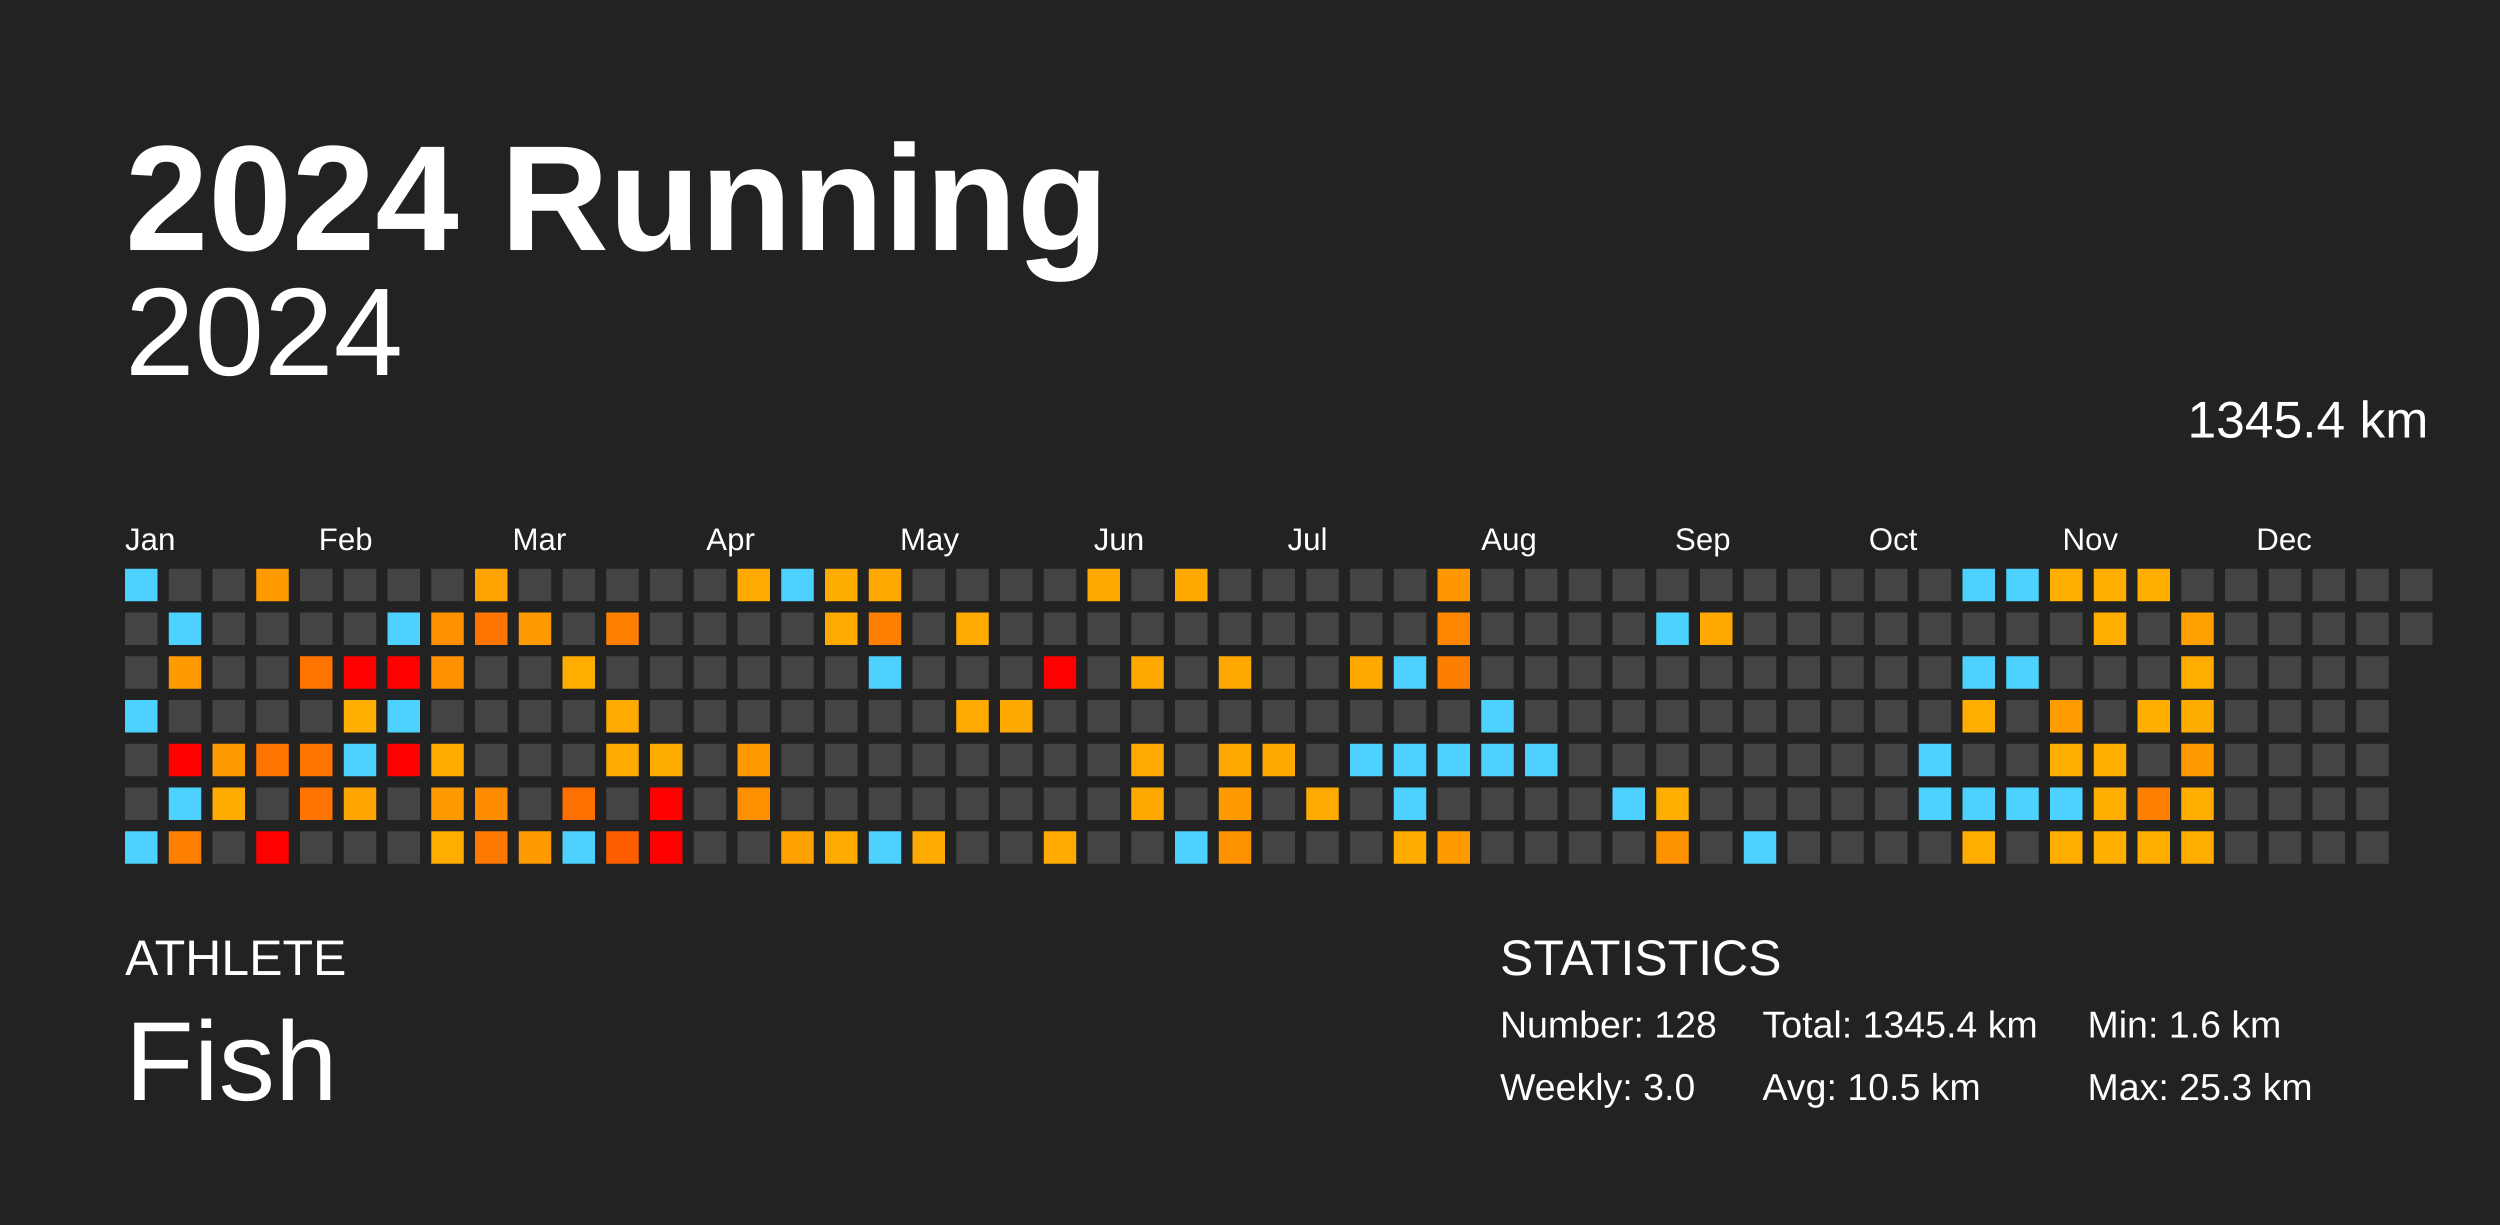
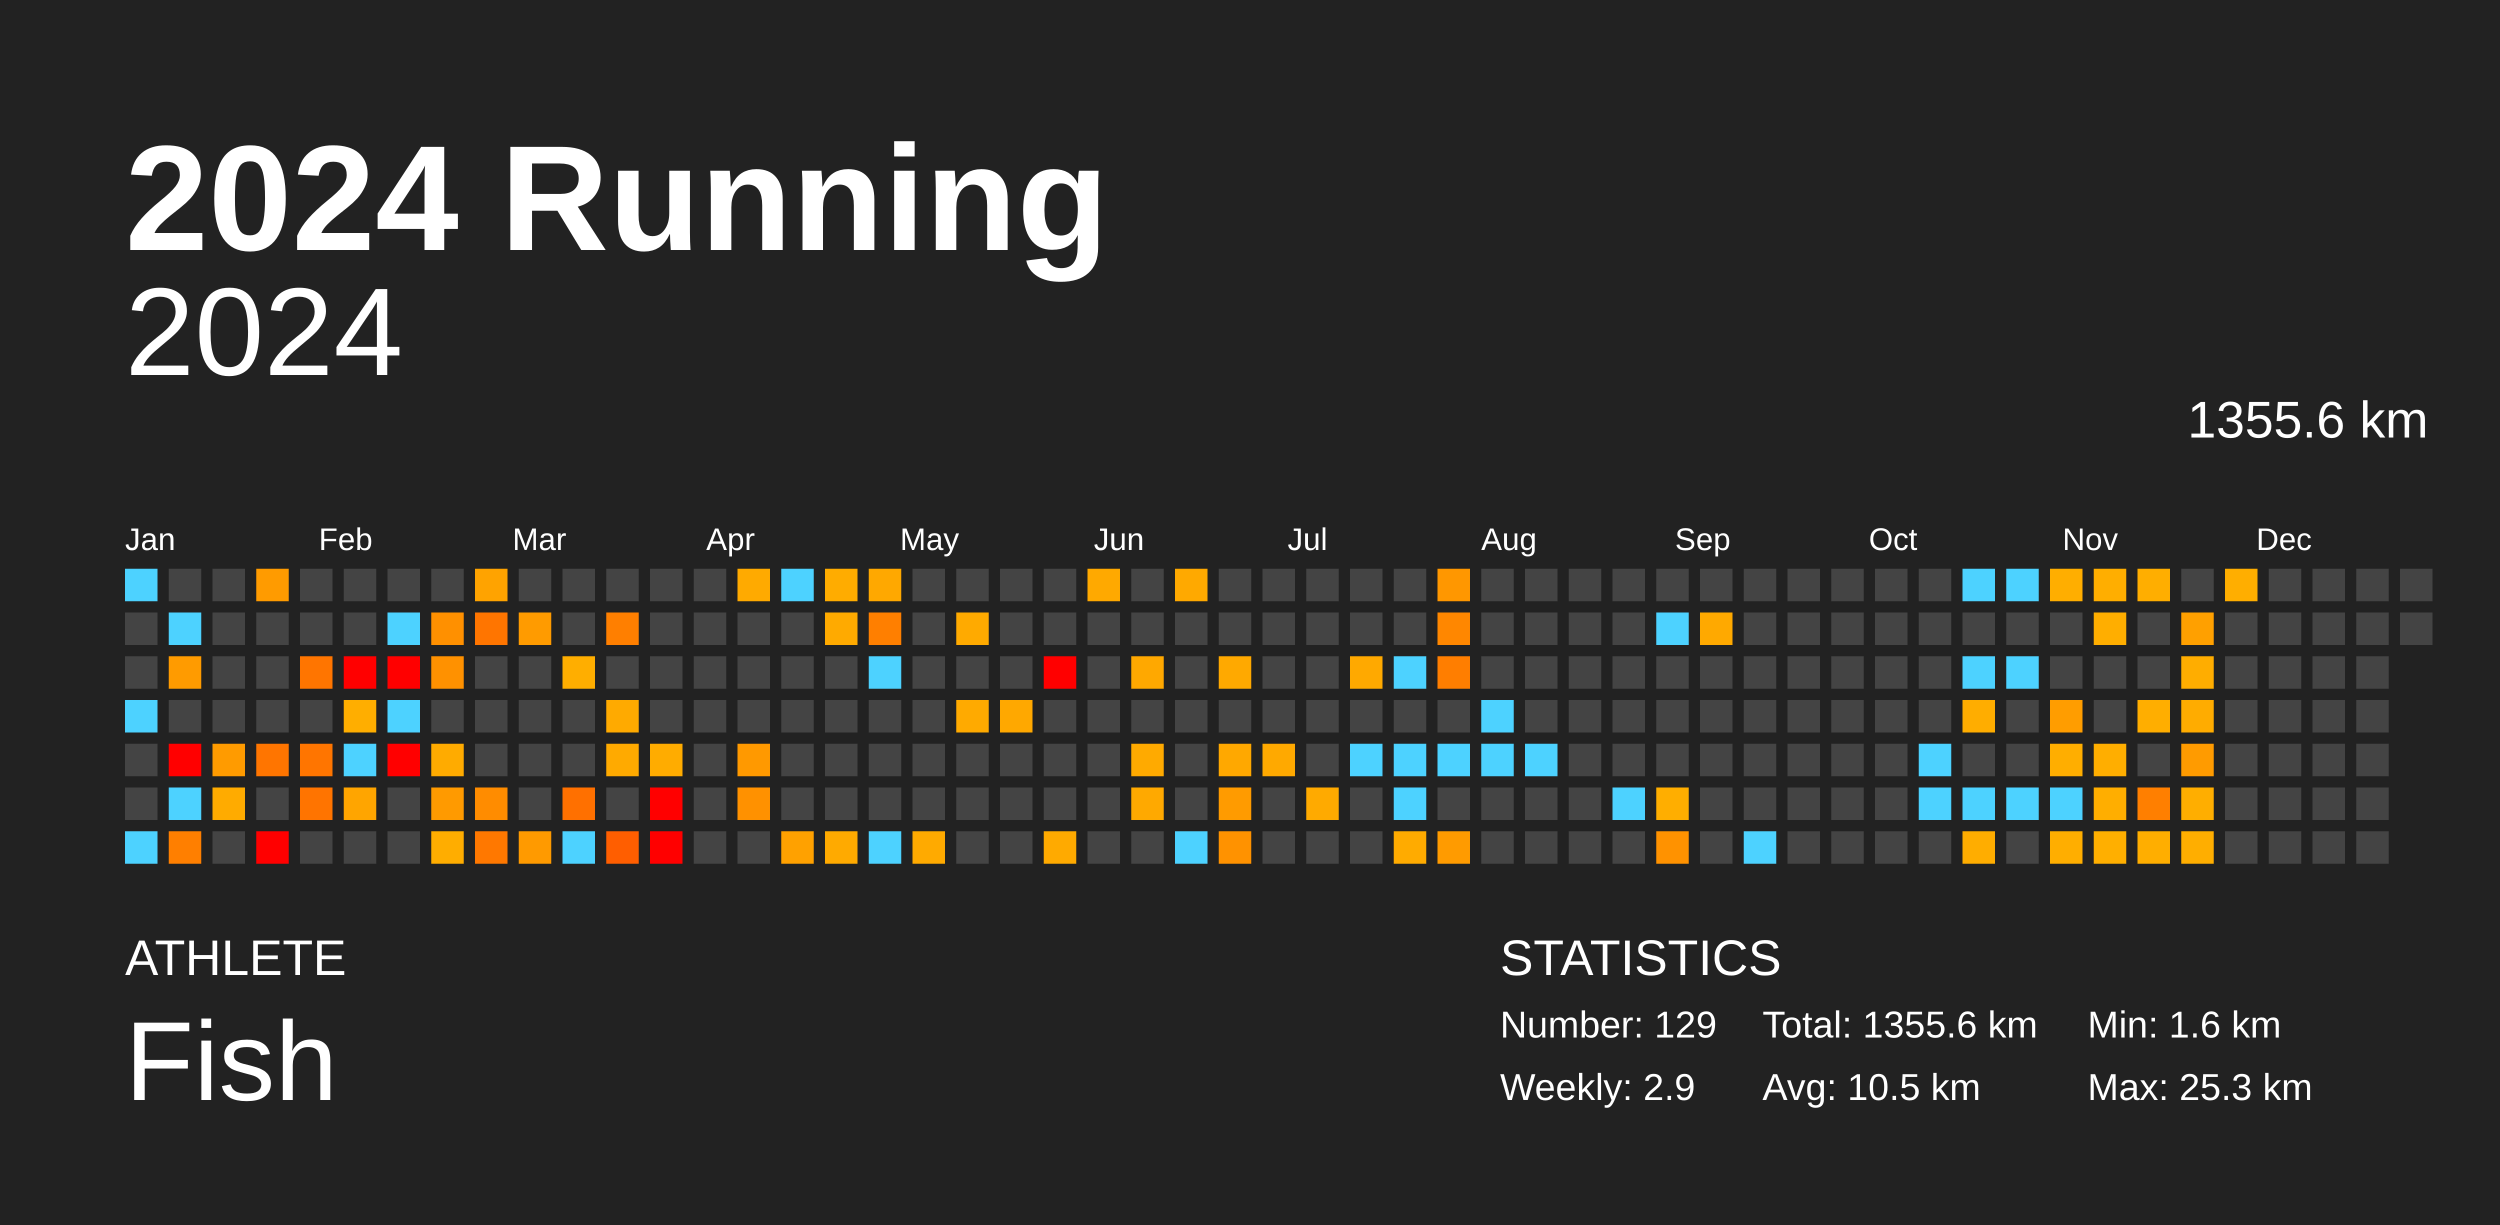
<svg xmlns="http://www.w3.org/2000/svg" baseProfile="full" height="98mm" version="1.1" viewBox="0,0,200,98" width="200mm">
  <defs />
  <rect fill="#222222" height="98" width="200" x="0" y="0" />
  <text fill="#FFFFFF" style="font-size:12px; font-family:Arial; font-weight:bold;" x="10" y="20">2024 Running</text>
  <text fill="#FFFFFF" style="font-size:4px; font-family:Arial" x="10" y="78">ATHLETE</text>
  <text fill="#FFFFFF" style="font-size:9px; font-family:Arial" x="10" y="88">Fish</text>
  <text fill="#FFFFFF" style="font-size:4px; font-family:Arial" x="120" y="78">STATISTICS</text>
-   <text fill="#FFFFFF" style="font-size:3px; font-family:Arial" x="120" y="83">Number: 128</text>
-   <text fill="#FFFFFF" style="font-size:3px; font-family:Arial" x="120" y="88">Weekly: 3.0</text>
-   <text fill="#FFFFFF" style="font-size:3px; font-family:Arial" x="141" y="83">Total: 1345.4 km</text>
+   <text fill="#FFFFFF" style="font-size:3px; font-family:Arial" x="120" y="83">Number: 129</text>
+   <text fill="#FFFFFF" style="font-size:3px; font-family:Arial" x="120" y="88">Weekly: 2.9</text>
+   <text fill="#FFFFFF" style="font-size:3px; font-family:Arial" x="141" y="83">Total: 1355.6 km</text>
  <text fill="#FFFFFF" style="font-size:3px; font-family:Arial" x="141" y="88">Avg: 10.5 km</text>
  <text fill="#FFFFFF" style="font-size:3px; font-family:Arial" x="167" y="83">Min: 1.6 km</text>
  <text fill="#FFFFFF" style="font-size:3px; font-family:Arial" x="167" y="88">Max: 25.3 km</text>
  <text alignment-baseline="hanging" fill="#FFFFFF" style="font-size:10.0px; font-family:Arial;" x="10" y="30">2024</text>
-   <text alignment-baseline="hanging" fill="#FFFFFF" style="font-size:4.125px; font-family:Arial;" x="175" y="35">1345.4 km</text>
+   <text alignment-baseline="hanging" fill="#FFFFFF" style="font-size:4.125px; font-family:Arial;" x="175" y="35">1355.6 km</text>
  <text fill="#FFFFFF" style="font-size:2.5px; font-family:Arial" x="10.0" y="44">Jan</text>
  <text fill="#FFFFFF" style="font-size:2.5px; font-family:Arial" x="25.5" y="44">Feb</text>
  <text fill="#FFFFFF" style="font-size:2.5px; font-family:Arial" x="41.0" y="44">Mar</text>
  <text fill="#FFFFFF" style="font-size:2.5px; font-family:Arial" x="56.5" y="44">Apr</text>
  <text fill="#FFFFFF" style="font-size:2.5px; font-family:Arial" x="72.0" y="44">May</text>
  <text fill="#FFFFFF" style="font-size:2.5px; font-family:Arial" x="87.5" y="44">Jun</text>
  <text fill="#FFFFFF" style="font-size:2.5px; font-family:Arial" x="103.0" y="44">Jul</text>
  <text fill="#FFFFFF" style="font-size:2.5px; font-family:Arial" x="118.5" y="44">Aug</text>
  <text fill="#FFFFFF" style="font-size:2.5px; font-family:Arial" x="134.0" y="44">Sep</text>
  <text fill="#FFFFFF" style="font-size:2.5px; font-family:Arial" x="149.5" y="44">Oct</text>
  <text fill="#FFFFFF" style="font-size:2.5px; font-family:Arial" x="165.0" y="44">Nov</text>
  <text fill="#FFFFFF" style="font-size:2.5px; font-family:Arial" x="180.5" y="44">Dec</text>
  <rect fill="#4dd2ff" height="2.6" width="2.6" x="10.0" y="45.5" />
  <rect fill="#444444" height="2.6" width="2.6" x="10.0" y="49.0" />
  <rect fill="#444444" height="2.6" width="2.6" x="10.0" y="52.5" />
  <rect fill="#4dd2ff" height="2.6" width="2.6" x="10.0" y="56.0" />
  <rect fill="#444444" height="2.6" width="2.6" x="10.0" y="59.5" />
  <rect fill="#444444" height="2.6" width="2.6" x="10.0" y="63.0" />
  <rect fill="#4dd2ff" height="2.6" width="2.6" x="10.0" y="66.5" />
  <rect fill="#444444" height="2.6" width="2.6" x="13.5" y="45.5" />
  <rect fill="#4dd2ff" height="2.6" width="2.6" x="13.5" y="49.0" />
  <rect fill="#ff9b00" height="2.6" width="2.6" x="13.5" y="52.5" />
  <rect fill="#444444" height="2.6" width="2.6" x="13.5" y="56.0" />
  <rect fill="red" height="2.6" width="2.6" x="13.5" y="59.5" />
  <rect fill="#4dd2ff" height="2.6" width="2.6" x="13.5" y="63.0" />
  <rect fill="#ff7f00" height="2.6" width="2.6" x="13.5" y="66.5" />
  <rect fill="#444444" height="2.6" width="2.6" x="17.0" y="45.5" />
  <rect fill="#444444" height="2.6" width="2.6" x="17.0" y="49.0" />
  <rect fill="#444444" height="2.6" width="2.6" x="17.0" y="52.5" />
  <rect fill="#444444" height="2.6" width="2.6" x="17.0" y="56.0" />
  <rect fill="#ff9b00" height="2.6" width="2.6" x="17.0" y="59.5" />
  <rect fill="#ffab00" height="2.6" width="2.6" x="17.0" y="63.0" />
  <rect fill="#444444" height="2.6" width="2.6" x="17.0" y="66.5" />
  <rect fill="#ff9b00" height="2.6" width="2.6" x="20.5" y="45.5" />
  <rect fill="#444444" height="2.6" width="2.6" x="20.5" y="49.0" />
  <rect fill="#444444" height="2.6" width="2.6" x="20.5" y="52.5" />
  <rect fill="#444444" height="2.6" width="2.6" x="20.5" y="56.0" />
  <rect fill="#ff7500" height="2.6" width="2.6" x="20.5" y="59.5" />
  <rect fill="#444444" height="2.6" width="2.6" x="20.5" y="63.0" />
  <rect fill="red" height="2.6" width="2.6" x="20.5" y="66.5" />
  <rect fill="#444444" height="2.6" width="2.6" x="24.0" y="45.5" />
  <rect fill="#444444" height="2.6" width="2.6" x="24.0" y="49.0" />
  <rect fill="#ff7500" height="2.6" width="2.6" x="24.0" y="52.5" />
  <rect fill="#444444" height="2.6" width="2.6" x="24.0" y="56.0" />
  <rect fill="#ff7500" height="2.6" width="2.6" x="24.0" y="59.5" />
  <rect fill="#ff7400" height="2.6" width="2.6" x="24.0" y="63.0" />
  <rect fill="#444444" height="2.6" width="2.6" x="24.0" y="66.5" />
  <rect fill="#444444" height="2.6" width="2.6" x="27.5" y="45.5" />
  <rect fill="#444444" height="2.6" width="2.6" x="27.5" y="49.0" />
  <rect fill="red" height="2.6" width="2.6" x="27.5" y="52.5" />
  <rect fill="#ffae00" height="2.6" width="2.6" x="27.5" y="56.0" />
  <rect fill="#4dd2ff" height="2.6" width="2.6" x="27.5" y="59.5" />
  <rect fill="#ffa500" height="2.6" width="2.6" x="27.5" y="63.0" />
  <rect fill="#444444" height="2.6" width="2.6" x="27.5" y="66.5" />
  <rect fill="#444444" height="2.6" width="2.6" x="31.0" y="45.5" />
  <rect fill="#4dd2ff" height="2.6" width="2.6" x="31.0" y="49.0" />
  <rect fill="red" height="2.6" width="2.6" x="31.0" y="52.5" />
  <rect fill="#4dd2ff" height="2.6" width="2.6" x="31.0" y="56.0" />
  <rect fill="red" height="2.6" width="2.6" x="31.0" y="59.5" />
  <rect fill="#444444" height="2.6" width="2.6" x="31.0" y="63.0" />
  <rect fill="#444444" height="2.6" width="2.6" x="31.0" y="66.5" />
  <rect fill="#444444" height="2.6" width="2.6" x="34.5" y="45.5" />
  <rect fill="#ff9000" height="2.6" width="2.6" x="34.5" y="49.0" />
  <rect fill="#ff9100" height="2.6" width="2.6" x="34.5" y="52.5" />
  <rect fill="#444444" height="2.6" width="2.6" x="34.5" y="56.0" />
  <rect fill="#ffab00" height="2.6" width="2.6" x="34.5" y="59.5" />
  <rect fill="#ff9a00" height="2.6" width="2.6" x="34.5" y="63.0" />
  <rect fill="#ffad00" height="2.6" width="2.6" x="34.5" y="66.5" />
  <rect fill="#ffa300" height="2.6" width="2.6" x="38.0" y="45.5" />
  <rect fill="#ff7500" height="2.6" width="2.6" x="38.0" y="49.0" />
  <rect fill="#444444" height="2.6" width="2.6" x="38.0" y="52.5" />
  <rect fill="#444444" height="2.6" width="2.6" x="38.0" y="56.0" />
  <rect fill="#444444" height="2.6" width="2.6" x="38.0" y="59.5" />
  <rect fill="#ff8c00" height="2.6" width="2.6" x="38.0" y="63.0" />
  <rect fill="#ff7800" height="2.6" width="2.6" x="38.0" y="66.5" />
  <rect fill="#444444" height="2.6" width="2.6" x="41.5" y="45.5" />
  <rect fill="#ff9b00" height="2.6" width="2.6" x="41.5" y="49.0" />
  <rect fill="#444444" height="2.6" width="2.6" x="41.5" y="52.5" />
  <rect fill="#444444" height="2.6" width="2.6" x="41.5" y="56.0" />
  <rect fill="#444444" height="2.6" width="2.6" x="41.5" y="59.5" />
  <rect fill="#444444" height="2.6" width="2.6" x="41.5" y="63.0" />
  <rect fill="#ff9a00" height="2.6" width="2.6" x="41.5" y="66.5" />
  <rect fill="#444444" height="2.6" width="2.6" x="45.0" y="45.5" />
  <rect fill="#444444" height="2.6" width="2.6" x="45.0" y="49.0" />
  <rect fill="#ffae00" height="2.6" width="2.6" x="45.0" y="52.5" />
  <rect fill="#444444" height="2.6" width="2.6" x="45.0" y="56.0" />
  <rect fill="#444444" height="2.6" width="2.6" x="45.0" y="59.5" />
  <rect fill="#ff7000" height="2.6" width="2.6" x="45.0" y="63.0" />
  <rect fill="#4dd2ff" height="2.6" width="2.6" x="45.0" y="66.5" />
  <rect fill="#444444" height="2.6" width="2.6" x="48.5" y="45.5" />
  <rect fill="#ff7f00" height="2.6" width="2.6" x="48.5" y="49.0" />
  <rect fill="#444444" height="2.6" width="2.6" x="48.5" y="52.5" />
  <rect fill="#ffaa00" height="2.6" width="2.6" x="48.5" y="56.0" />
  <rect fill="#ffaa00" height="2.6" width="2.6" x="48.5" y="59.5" />
  <rect fill="#444444" height="2.6" width="2.6" x="48.5" y="63.0" />
  <rect fill="#ff5e00" height="2.6" width="2.6" x="48.5" y="66.5" />
  <rect fill="#444444" height="2.6" width="2.6" x="52.0" y="45.5" />
  <rect fill="#444444" height="2.6" width="2.6" x="52.0" y="49.0" />
  <rect fill="#444444" height="2.6" width="2.6" x="52.0" y="52.5" />
  <rect fill="#444444" height="2.6" width="2.6" x="52.0" y="56.0" />
  <rect fill="#ffac00" height="2.6" width="2.6" x="52.0" y="59.5" />
  <rect fill="red" height="2.6" width="2.6" x="52.0" y="63.0" />
  <rect fill="red" height="2.6" width="2.6" x="52.0" y="66.5" />
  <rect fill="#444444" height="2.6" width="2.6" x="55.5" y="45.5" />
  <rect fill="#444444" height="2.6" width="2.6" x="55.5" y="49.0" />
  <rect fill="#444444" height="2.6" width="2.6" x="55.5" y="52.5" />
  <rect fill="#444444" height="2.6" width="2.6" x="55.5" y="56.0" />
  <rect fill="#444444" height="2.6" width="2.6" x="55.5" y="59.5" />
  <rect fill="#444444" height="2.6" width="2.6" x="55.5" y="63.0" />
  <rect fill="#444444" height="2.6" width="2.6" x="55.5" y="66.5" />
  <rect fill="#ffaa00" height="2.6" width="2.6" x="59.0" y="45.5" />
  <rect fill="#444444" height="2.6" width="2.6" x="59.0" y="49.0" />
  <rect fill="#444444" height="2.6" width="2.6" x="59.0" y="52.5" />
  <rect fill="#444444" height="2.6" width="2.6" x="59.0" y="56.0" />
  <rect fill="#ff9900" height="2.6" width="2.6" x="59.0" y="59.5" />
  <rect fill="#ff9100" height="2.6" width="2.6" x="59.0" y="63.0" />
  <rect fill="#444444" height="2.6" width="2.6" x="59.0" y="66.5" />
  <rect fill="#4dd2ff" height="2.6" width="2.6" x="62.5" y="45.5" />
  <rect fill="#444444" height="2.6" width="2.6" x="62.5" y="49.0" />
  <rect fill="#444444" height="2.6" width="2.6" x="62.5" y="52.5" />
  <rect fill="#444444" height="2.6" width="2.6" x="62.5" y="56.0" />
  <rect fill="#444444" height="2.6" width="2.6" x="62.5" y="59.5" />
  <rect fill="#444444" height="2.6" width="2.6" x="62.5" y="63.0" />
  <rect fill="#ffa100" height="2.6" width="2.6" x="62.5" y="66.5" />
  <rect fill="#ffac00" height="2.6" width="2.6" x="66.0" y="45.5" />
  <rect fill="#ffaa00" height="2.6" width="2.6" x="66.0" y="49.0" />
  <rect fill="#444444" height="2.6" width="2.6" x="66.0" y="52.5" />
  <rect fill="#444444" height="2.6" width="2.6" x="66.0" y="56.0" />
  <rect fill="#444444" height="2.6" width="2.6" x="66.0" y="59.5" />
  <rect fill="#444444" height="2.6" width="2.6" x="66.0" y="63.0" />
  <rect fill="#ffaa00" height="2.6" width="2.6" x="66.0" y="66.5" />
  <rect fill="#ffa800" height="2.6" width="2.6" x="69.5" y="45.5" />
  <rect fill="#ff7f00" height="2.6" width="2.6" x="69.5" y="49.0" />
  <rect fill="#4dd2ff" height="2.6" width="2.6" x="69.5" y="52.5" />
  <rect fill="#444444" height="2.6" width="2.6" x="69.5" y="56.0" />
  <rect fill="#444444" height="2.6" width="2.6" x="69.5" y="59.5" />
  <rect fill="#444444" height="2.6" width="2.6" x="69.5" y="63.0" />
  <rect fill="#4dd2ff" height="2.6" width="2.6" x="69.5" y="66.5" />
  <rect fill="#444444" height="2.6" width="2.6" x="73.0" y="45.5" />
  <rect fill="#444444" height="2.6" width="2.6" x="73.0" y="49.0" />
  <rect fill="#444444" height="2.6" width="2.6" x="73.0" y="52.5" />
  <rect fill="#444444" height="2.6" width="2.6" x="73.0" y="56.0" />
  <rect fill="#444444" height="2.6" width="2.6" x="73.0" y="59.5" />
  <rect fill="#444444" height="2.6" width="2.6" x="73.0" y="63.0" />
  <rect fill="#ffaa00" height="2.6" width="2.6" x="73.0" y="66.5" />
  <rect fill="#444444" height="2.6" width="2.6" x="76.5" y="45.5" />
  <rect fill="#ffaa00" height="2.6" width="2.6" x="76.5" y="49.0" />
  <rect fill="#444444" height="2.6" width="2.6" x="76.5" y="52.5" />
  <rect fill="#ffaa00" height="2.6" width="2.6" x="76.5" y="56.0" />
  <rect fill="#444444" height="2.6" width="2.6" x="76.5" y="59.5" />
  <rect fill="#444444" height="2.6" width="2.6" x="76.5" y="63.0" />
  <rect fill="#444444" height="2.6" width="2.6" x="76.5" y="66.5" />
  <rect fill="#444444" height="2.6" width="2.6" x="80.0" y="45.5" />
  <rect fill="#444444" height="2.6" width="2.6" x="80.0" y="49.0" />
  <rect fill="#444444" height="2.6" width="2.6" x="80.0" y="52.5" />
  <rect fill="#ffa800" height="2.6" width="2.6" x="80.0" y="56.0" />
  <rect fill="#444444" height="2.6" width="2.6" x="80.0" y="59.5" />
  <rect fill="#444444" height="2.6" width="2.6" x="80.0" y="63.0" />
  <rect fill="#444444" height="2.6" width="2.6" x="80.0" y="66.5" />
  <rect fill="#444444" height="2.6" width="2.6" x="83.5" y="45.5" />
  <rect fill="#444444" height="2.6" width="2.6" x="83.5" y="49.0" />
  <rect fill="red" height="2.6" width="2.6" x="83.5" y="52.5" />
  <rect fill="#444444" height="2.6" width="2.6" x="83.5" y="56.0" />
  <rect fill="#444444" height="2.6" width="2.6" x="83.5" y="59.5" />
  <rect fill="#444444" height="2.6" width="2.6" x="83.5" y="63.0" />
  <rect fill="#ffaa00" height="2.6" width="2.6" x="83.5" y="66.5" />
  <rect fill="#ffa900" height="2.6" width="2.6" x="87.0" y="45.5" />
  <rect fill="#444444" height="2.6" width="2.6" x="87.0" y="49.0" />
  <rect fill="#444444" height="2.6" width="2.6" x="87.0" y="52.5" />
  <rect fill="#444444" height="2.6" width="2.6" x="87.0" y="56.0" />
  <rect fill="#444444" height="2.6" width="2.6" x="87.0" y="59.5" />
  <rect fill="#444444" height="2.6" width="2.6" x="87.0" y="63.0" />
  <rect fill="#444444" height="2.6" width="2.6" x="87.0" y="66.5" />
  <rect fill="#444444" height="2.6" width="2.6" x="90.5" y="45.5" />
  <rect fill="#444444" height="2.6" width="2.6" x="90.5" y="49.0" />
  <rect fill="#ffa800" height="2.6" width="2.6" x="90.5" y="52.5" />
  <rect fill="#444444" height="2.6" width="2.6" x="90.5" y="56.0" />
  <rect fill="#ffaa00" height="2.6" width="2.6" x="90.5" y="59.5" />
  <rect fill="#ffa900" height="2.6" width="2.6" x="90.5" y="63.0" />
  <rect fill="#444444" height="2.6" width="2.6" x="90.5" y="66.5" />
  <rect fill="#ffa900" height="2.6" width="2.6" x="94.0" y="45.5" />
  <rect fill="#444444" height="2.6" width="2.6" x="94.0" y="49.0" />
  <rect fill="#444444" height="2.6" width="2.6" x="94.0" y="52.5" />
  <rect fill="#444444" height="2.6" width="2.6" x="94.0" y="56.0" />
  <rect fill="#444444" height="2.6" width="2.6" x="94.0" y="59.5" />
  <rect fill="#444444" height="2.6" width="2.6" x="94.0" y="63.0" />
  <rect fill="#4dd2ff" height="2.6" width="2.6" x="94.0" y="66.5" />
  <rect fill="#444444" height="2.6" width="2.6" x="97.5" y="45.5" />
  <rect fill="#444444" height="2.6" width="2.6" x="97.5" y="49.0" />
  <rect fill="#ffa900" height="2.6" width="2.6" x="97.5" y="52.5" />
  <rect fill="#444444" height="2.6" width="2.6" x="97.5" y="56.0" />
  <rect fill="#ffa800" height="2.6" width="2.6" x="97.5" y="59.5" />
  <rect fill="#ff9b00" height="2.6" width="2.6" x="97.5" y="63.0" />
  <rect fill="#ff9200" height="2.6" width="2.6" x="97.5" y="66.5" />
  <rect fill="#444444" height="2.6" width="2.6" x="101.0" y="45.5" />
  <rect fill="#444444" height="2.6" width="2.6" x="101.0" y="49.0" />
  <rect fill="#444444" height="2.6" width="2.6" x="101.0" y="52.5" />
  <rect fill="#444444" height="2.6" width="2.6" x="101.0" y="56.0" />
  <rect fill="#ffa900" height="2.6" width="2.6" x="101.0" y="59.5" />
  <rect fill="#444444" height="2.6" width="2.6" x="101.0" y="63.0" />
  <rect fill="#444444" height="2.6" width="2.6" x="101.0" y="66.5" />
  <rect fill="#444444" height="2.6" width="2.6" x="104.5" y="45.5" />
  <rect fill="#444444" height="2.6" width="2.6" x="104.5" y="49.0" />
  <rect fill="#444444" height="2.6" width="2.6" x="104.5" y="52.5" />
  <rect fill="#444444" height="2.6" width="2.6" x="104.5" y="56.0" />
  <rect fill="#444444" height="2.6" width="2.6" x="104.5" y="59.5" />
  <rect fill="#ffaa00" height="2.6" width="2.6" x="104.5" y="63.0" />
  <rect fill="#444444" height="2.6" width="2.6" x="104.5" y="66.5" />
  <rect fill="#444444" height="2.6" width="2.6" x="108.0" y="45.5" />
  <rect fill="#444444" height="2.6" width="2.6" x="108.0" y="49.0" />
  <rect fill="#ffa900" height="2.6" width="2.6" x="108.0" y="52.5" />
  <rect fill="#444444" height="2.6" width="2.6" x="108.0" y="56.0" />
  <rect fill="#4dd2ff" height="2.6" width="2.6" x="108.0" y="59.5" />
  <rect fill="#444444" height="2.6" width="2.6" x="108.0" y="63.0" />
  <rect fill="#444444" height="2.6" width="2.6" x="108.0" y="66.5" />
  <rect fill="#444444" height="2.6" width="2.6" x="111.5" y="45.5" />
  <rect fill="#444444" height="2.6" width="2.6" x="111.5" y="49.0" />
  <rect fill="#4dd2ff" height="2.6" width="2.6" x="111.5" y="52.5" />
  <rect fill="#444444" height="2.6" width="2.6" x="111.5" y="56.0" />
  <rect fill="#4dd2ff" height="2.6" width="2.6" x="111.5" y="59.5" />
  <rect fill="#4dd2ff" height="2.6" width="2.6" x="111.5" y="63.0" />
  <rect fill="#ffab00" height="2.6" width="2.6" x="111.5" y="66.5" />
  <rect fill="#ff9700" height="2.6" width="2.6" x="115.0" y="45.5" />
  <rect fill="#ff8700" height="2.6" width="2.6" x="115.0" y="49.0" />
  <rect fill="#ff7e00" height="2.6" width="2.6" x="115.0" y="52.5" />
  <rect fill="#444444" height="2.6" width="2.6" x="115.0" y="56.0" />
  <rect fill="#4dd2ff" height="2.6" width="2.6" x="115.0" y="59.5" />
  <rect fill="#444444" height="2.6" width="2.6" x="115.0" y="63.0" />
  <rect fill="#ff9b00" height="2.6" width="2.6" x="115.0" y="66.5" />
  <rect fill="#444444" height="2.6" width="2.6" x="118.5" y="45.5" />
  <rect fill="#444444" height="2.6" width="2.6" x="118.5" y="49.0" />
  <rect fill="#444444" height="2.6" width="2.6" x="118.5" y="52.5" />
  <rect fill="#4dd2ff" height="2.6" width="2.6" x="118.5" y="56.0" />
  <rect fill="#4dd2ff" height="2.6" width="2.6" x="118.5" y="59.5" />
  <rect fill="#444444" height="2.6" width="2.6" x="118.5" y="63.0" />
  <rect fill="#444444" height="2.6" width="2.6" x="118.5" y="66.5" />
  <rect fill="#444444" height="2.6" width="2.6" x="122.0" y="45.5" />
  <rect fill="#444444" height="2.6" width="2.6" x="122.0" y="49.0" />
  <rect fill="#444444" height="2.6" width="2.6" x="122.0" y="52.5" />
  <rect fill="#444444" height="2.6" width="2.6" x="122.0" y="56.0" />
  <rect fill="#4dd2ff" height="2.6" width="2.6" x="122.0" y="59.5" />
  <rect fill="#444444" height="2.6" width="2.6" x="122.0" y="63.0" />
  <rect fill="#444444" height="2.6" width="2.6" x="122.0" y="66.5" />
  <rect fill="#444444" height="2.6" width="2.6" x="125.5" y="45.5" />
  <rect fill="#444444" height="2.6" width="2.6" x="125.5" y="49.0" />
  <rect fill="#444444" height="2.6" width="2.6" x="125.5" y="52.5" />
  <rect fill="#444444" height="2.6" width="2.6" x="125.5" y="56.0" />
  <rect fill="#444444" height="2.6" width="2.6" x="125.5" y="59.5" />
  <rect fill="#444444" height="2.6" width="2.6" x="125.5" y="63.0" />
  <rect fill="#444444" height="2.6" width="2.6" x="125.5" y="66.5" />
  <rect fill="#444444" height="2.6" width="2.6" x="129.0" y="45.5" />
  <rect fill="#444444" height="2.6" width="2.6" x="129.0" y="49.0" />
  <rect fill="#444444" height="2.6" width="2.6" x="129.0" y="52.5" />
  <rect fill="#444444" height="2.6" width="2.6" x="129.0" y="56.0" />
  <rect fill="#444444" height="2.6" width="2.6" x="129.0" y="59.5" />
  <rect fill="#4dd2ff" height="2.6" width="2.6" x="129.0" y="63.0" />
  <rect fill="#444444" height="2.6" width="2.6" x="129.0" y="66.5" />
  <rect fill="#444444" height="2.6" width="2.6" x="132.5" y="45.5" />
  <rect fill="#4dd2ff" height="2.6" width="2.6" x="132.5" y="49.0" />
  <rect fill="#444444" height="2.6" width="2.6" x="132.5" y="52.5" />
  <rect fill="#444444" height="2.6" width="2.6" x="132.5" y="56.0" />
  <rect fill="#444444" height="2.6" width="2.6" x="132.5" y="59.5" />
  <rect fill="#ffae00" height="2.6" width="2.6" x="132.5" y="63.0" />
  <rect fill="#ff9200" height="2.6" width="2.6" x="132.5" y="66.5" />
  <rect fill="#444444" height="2.6" width="2.6" x="136.0" y="45.5" />
  <rect fill="#ffa900" height="2.6" width="2.6" x="136.0" y="49.0" />
  <rect fill="#444444" height="2.6" width="2.6" x="136.0" y="52.5" />
  <rect fill="#444444" height="2.6" width="2.6" x="136.0" y="56.0" />
  <rect fill="#444444" height="2.6" width="2.6" x="136.0" y="59.5" />
  <rect fill="#444444" height="2.6" width="2.6" x="136.0" y="63.0" />
  <rect fill="#444444" height="2.6" width="2.6" x="136.0" y="66.5" />
  <rect fill="#444444" height="2.6" width="2.6" x="139.5" y="45.5" />
  <rect fill="#444444" height="2.6" width="2.6" x="139.5" y="49.0" />
  <rect fill="#444444" height="2.6" width="2.6" x="139.5" y="52.5" />
  <rect fill="#444444" height="2.6" width="2.6" x="139.5" y="56.0" />
  <rect fill="#444444" height="2.6" width="2.6" x="139.5" y="59.5" />
  <rect fill="#444444" height="2.6" width="2.6" x="139.5" y="63.0" />
  <rect fill="#4dd2ff" height="2.6" width="2.6" x="139.5" y="66.5" />
  <rect fill="#444444" height="2.6" width="2.6" x="143.0" y="45.5" />
  <rect fill="#444444" height="2.6" width="2.6" x="143.0" y="49.0" />
  <rect fill="#444444" height="2.6" width="2.6" x="143.0" y="52.5" />
  <rect fill="#444444" height="2.6" width="2.6" x="143.0" y="56.0" />
  <rect fill="#444444" height="2.6" width="2.6" x="143.0" y="59.5" />
  <rect fill="#444444" height="2.6" width="2.6" x="143.0" y="63.0" />
  <rect fill="#444444" height="2.6" width="2.6" x="143.0" y="66.5" />
  <rect fill="#444444" height="2.6" width="2.6" x="146.5" y="45.5" />
  <rect fill="#444444" height="2.6" width="2.6" x="146.5" y="49.0" />
  <rect fill="#444444" height="2.6" width="2.6" x="146.5" y="52.5" />
  <rect fill="#444444" height="2.6" width="2.6" x="146.5" y="56.0" />
  <rect fill="#444444" height="2.6" width="2.6" x="146.5" y="59.5" />
  <rect fill="#444444" height="2.6" width="2.6" x="146.5" y="63.0" />
  <rect fill="#444444" height="2.6" width="2.6" x="146.5" y="66.5" />
  <rect fill="#444444" height="2.6" width="2.6" x="150.0" y="45.5" />
  <rect fill="#444444" height="2.6" width="2.6" x="150.0" y="49.0" />
  <rect fill="#444444" height="2.6" width="2.6" x="150.0" y="52.5" />
  <rect fill="#444444" height="2.6" width="2.6" x="150.0" y="56.0" />
  <rect fill="#444444" height="2.6" width="2.6" x="150.0" y="59.5" />
  <rect fill="#444444" height="2.6" width="2.6" x="150.0" y="63.0" />
  <rect fill="#444444" height="2.6" width="2.6" x="150.0" y="66.5" />
  <rect fill="#444444" height="2.6" width="2.6" x="153.5" y="45.5" />
  <rect fill="#444444" height="2.6" width="2.6" x="153.5" y="49.0" />
  <rect fill="#444444" height="2.6" width="2.6" x="153.5" y="52.5" />
  <rect fill="#444444" height="2.6" width="2.6" x="153.5" y="56.0" />
  <rect fill="#4dd2ff" height="2.6" width="2.6" x="153.5" y="59.5" />
  <rect fill="#4dd2ff" height="2.6" width="2.6" x="153.5" y="63.0" />
  <rect fill="#444444" height="2.6" width="2.6" x="153.5" y="66.5" />
  <rect fill="#4dd2ff" height="2.6" width="2.6" x="157.0" y="45.5" />
  <rect fill="#444444" height="2.6" width="2.6" x="157.0" y="49.0" />
  <rect fill="#4dd2ff" height="2.6" width="2.6" x="157.0" y="52.5" />
  <rect fill="#ffad00" height="2.6" width="2.6" x="157.0" y="56.0" />
  <rect fill="#444444" height="2.6" width="2.6" x="157.0" y="59.5" />
  <rect fill="#4dd2ff" height="2.6" width="2.6" x="157.0" y="63.0" />
  <rect fill="#ffad00" height="2.6" width="2.6" x="157.0" y="66.5" />
  <rect fill="#4dd2ff" height="2.6" width="2.6" x="160.5" y="45.5" />
  <rect fill="#444444" height="2.6" width="2.6" x="160.5" y="49.0" />
  <rect fill="#4dd2ff" height="2.6" width="2.6" x="160.5" y="52.5" />
  <rect fill="#444444" height="2.6" width="2.6" x="160.5" y="56.0" />
  <rect fill="#444444" height="2.6" width="2.6" x="160.5" y="59.5" />
  <rect fill="#4dd2ff" height="2.6" width="2.6" x="160.5" y="63.0" />
  <rect fill="#444444" height="2.6" width="2.6" x="160.5" y="66.5" />
  <rect fill="#ffae00" height="2.6" width="2.6" x="164.0" y="45.5" />
  <rect fill="#444444" height="2.6" width="2.6" x="164.0" y="49.0" />
  <rect fill="#444444" height="2.6" width="2.6" x="164.0" y="52.5" />
  <rect fill="#ff9d00" height="2.6" width="2.6" x="164.0" y="56.0" />
  <rect fill="#ffae00" height="2.6" width="2.6" x="164.0" y="59.5" />
  <rect fill="#4dd2ff" height="2.6" width="2.6" x="164.0" y="63.0" />
  <rect fill="#ffae00" height="2.6" width="2.6" x="164.0" y="66.5" />
  <rect fill="#ffae00" height="2.6" width="2.6" x="167.5" y="45.5" />
  <rect fill="#ffae00" height="2.6" width="2.6" x="167.5" y="49.0" />
  <rect fill="#444444" height="2.6" width="2.6" x="167.5" y="52.5" />
  <rect fill="#444444" height="2.6" width="2.6" x="167.5" y="56.0" />
  <rect fill="#ffae00" height="2.6" width="2.6" x="167.5" y="59.5" />
  <rect fill="#ffae00" height="2.6" width="2.6" x="167.5" y="63.0" />
  <rect fill="#ffaf00" height="2.6" width="2.6" x="167.5" y="66.5" />
  <rect fill="#ffae00" height="2.6" width="2.6" x="171.0" y="45.5" />
  <rect fill="#444444" height="2.6" width="2.6" x="171.0" y="49.0" />
  <rect fill="#444444" height="2.6" width="2.6" x="171.0" y="52.5" />
  <rect fill="#ffae00" height="2.6" width="2.6" x="171.0" y="56.0" />
  <rect fill="#444444" height="2.6" width="2.6" x="171.0" y="59.5" />
  <rect fill="#ff7f00" height="2.6" width="2.6" x="171.0" y="63.0" />
  <rect fill="#ffae00" height="2.6" width="2.6" x="171.0" y="66.5" />
  <rect fill="#444444" height="2.6" width="2.6" x="174.5" y="45.5" />
  <rect fill="#ffa000" height="2.6" width="2.6" x="174.5" y="49.0" />
  <rect fill="#ffad00" height="2.6" width="2.6" x="174.5" y="52.5" />
  <rect fill="#ffac00" height="2.6" width="2.6" x="174.5" y="56.0" />
  <rect fill="#ff9b00" height="2.6" width="2.6" x="174.5" y="59.5" />
  <rect fill="#ffae00" height="2.6" width="2.6" x="174.5" y="63.0" />
  <rect fill="#ffae00" height="2.6" width="2.6" x="174.5" y="66.5" />
-   <rect fill="#444444" height="2.6" width="2.6" x="178.0" y="45.5" />
+   <rect fill="#ffae00" height="2.6" width="2.6" x="178.0" y="45.5" />
  <rect fill="#444444" height="2.6" width="2.6" x="178.0" y="49.0" />
  <rect fill="#444444" height="2.6" width="2.6" x="178.0" y="52.5" />
  <rect fill="#444444" height="2.6" width="2.6" x="178.0" y="56.0" />
  <rect fill="#444444" height="2.6" width="2.6" x="178.0" y="59.5" />
  <rect fill="#444444" height="2.6" width="2.6" x="178.0" y="63.0" />
  <rect fill="#444444" height="2.6" width="2.6" x="178.0" y="66.5" />
  <rect fill="#444444" height="2.6" width="2.6" x="181.5" y="45.5" />
  <rect fill="#444444" height="2.6" width="2.6" x="181.5" y="49.0" />
  <rect fill="#444444" height="2.6" width="2.6" x="181.5" y="52.5" />
  <rect fill="#444444" height="2.6" width="2.6" x="181.5" y="56.0" />
  <rect fill="#444444" height="2.6" width="2.6" x="181.5" y="59.5" />
  <rect fill="#444444" height="2.6" width="2.6" x="181.5" y="63.0" />
  <rect fill="#444444" height="2.6" width="2.6" x="181.5" y="66.5" />
  <rect fill="#444444" height="2.6" width="2.6" x="185.0" y="45.5" />
  <rect fill="#444444" height="2.6" width="2.6" x="185.0" y="49.0" />
  <rect fill="#444444" height="2.6" width="2.6" x="185.0" y="52.5" />
  <rect fill="#444444" height="2.6" width="2.6" x="185.0" y="56.0" />
  <rect fill="#444444" height="2.6" width="2.6" x="185.0" y="59.5" />
  <rect fill="#444444" height="2.6" width="2.6" x="185.0" y="63.0" />
  <rect fill="#444444" height="2.6" width="2.6" x="185.0" y="66.5" />
  <rect fill="#444444" height="2.6" width="2.6" x="188.5" y="45.5" />
  <rect fill="#444444" height="2.6" width="2.6" x="188.5" y="49.0" />
  <rect fill="#444444" height="2.6" width="2.6" x="188.5" y="52.5" />
  <rect fill="#444444" height="2.6" width="2.6" x="188.5" y="56.0" />
  <rect fill="#444444" height="2.6" width="2.6" x="188.5" y="59.5" />
  <rect fill="#444444" height="2.6" width="2.6" x="188.5" y="63.0" />
  <rect fill="#444444" height="2.6" width="2.6" x="188.5" y="66.5" />
  <rect fill="#444444" height="2.6" width="2.6" x="192.0" y="45.5" />
  <rect fill="#444444" height="2.6" width="2.6" x="192.0" y="49.0" />
</svg>
